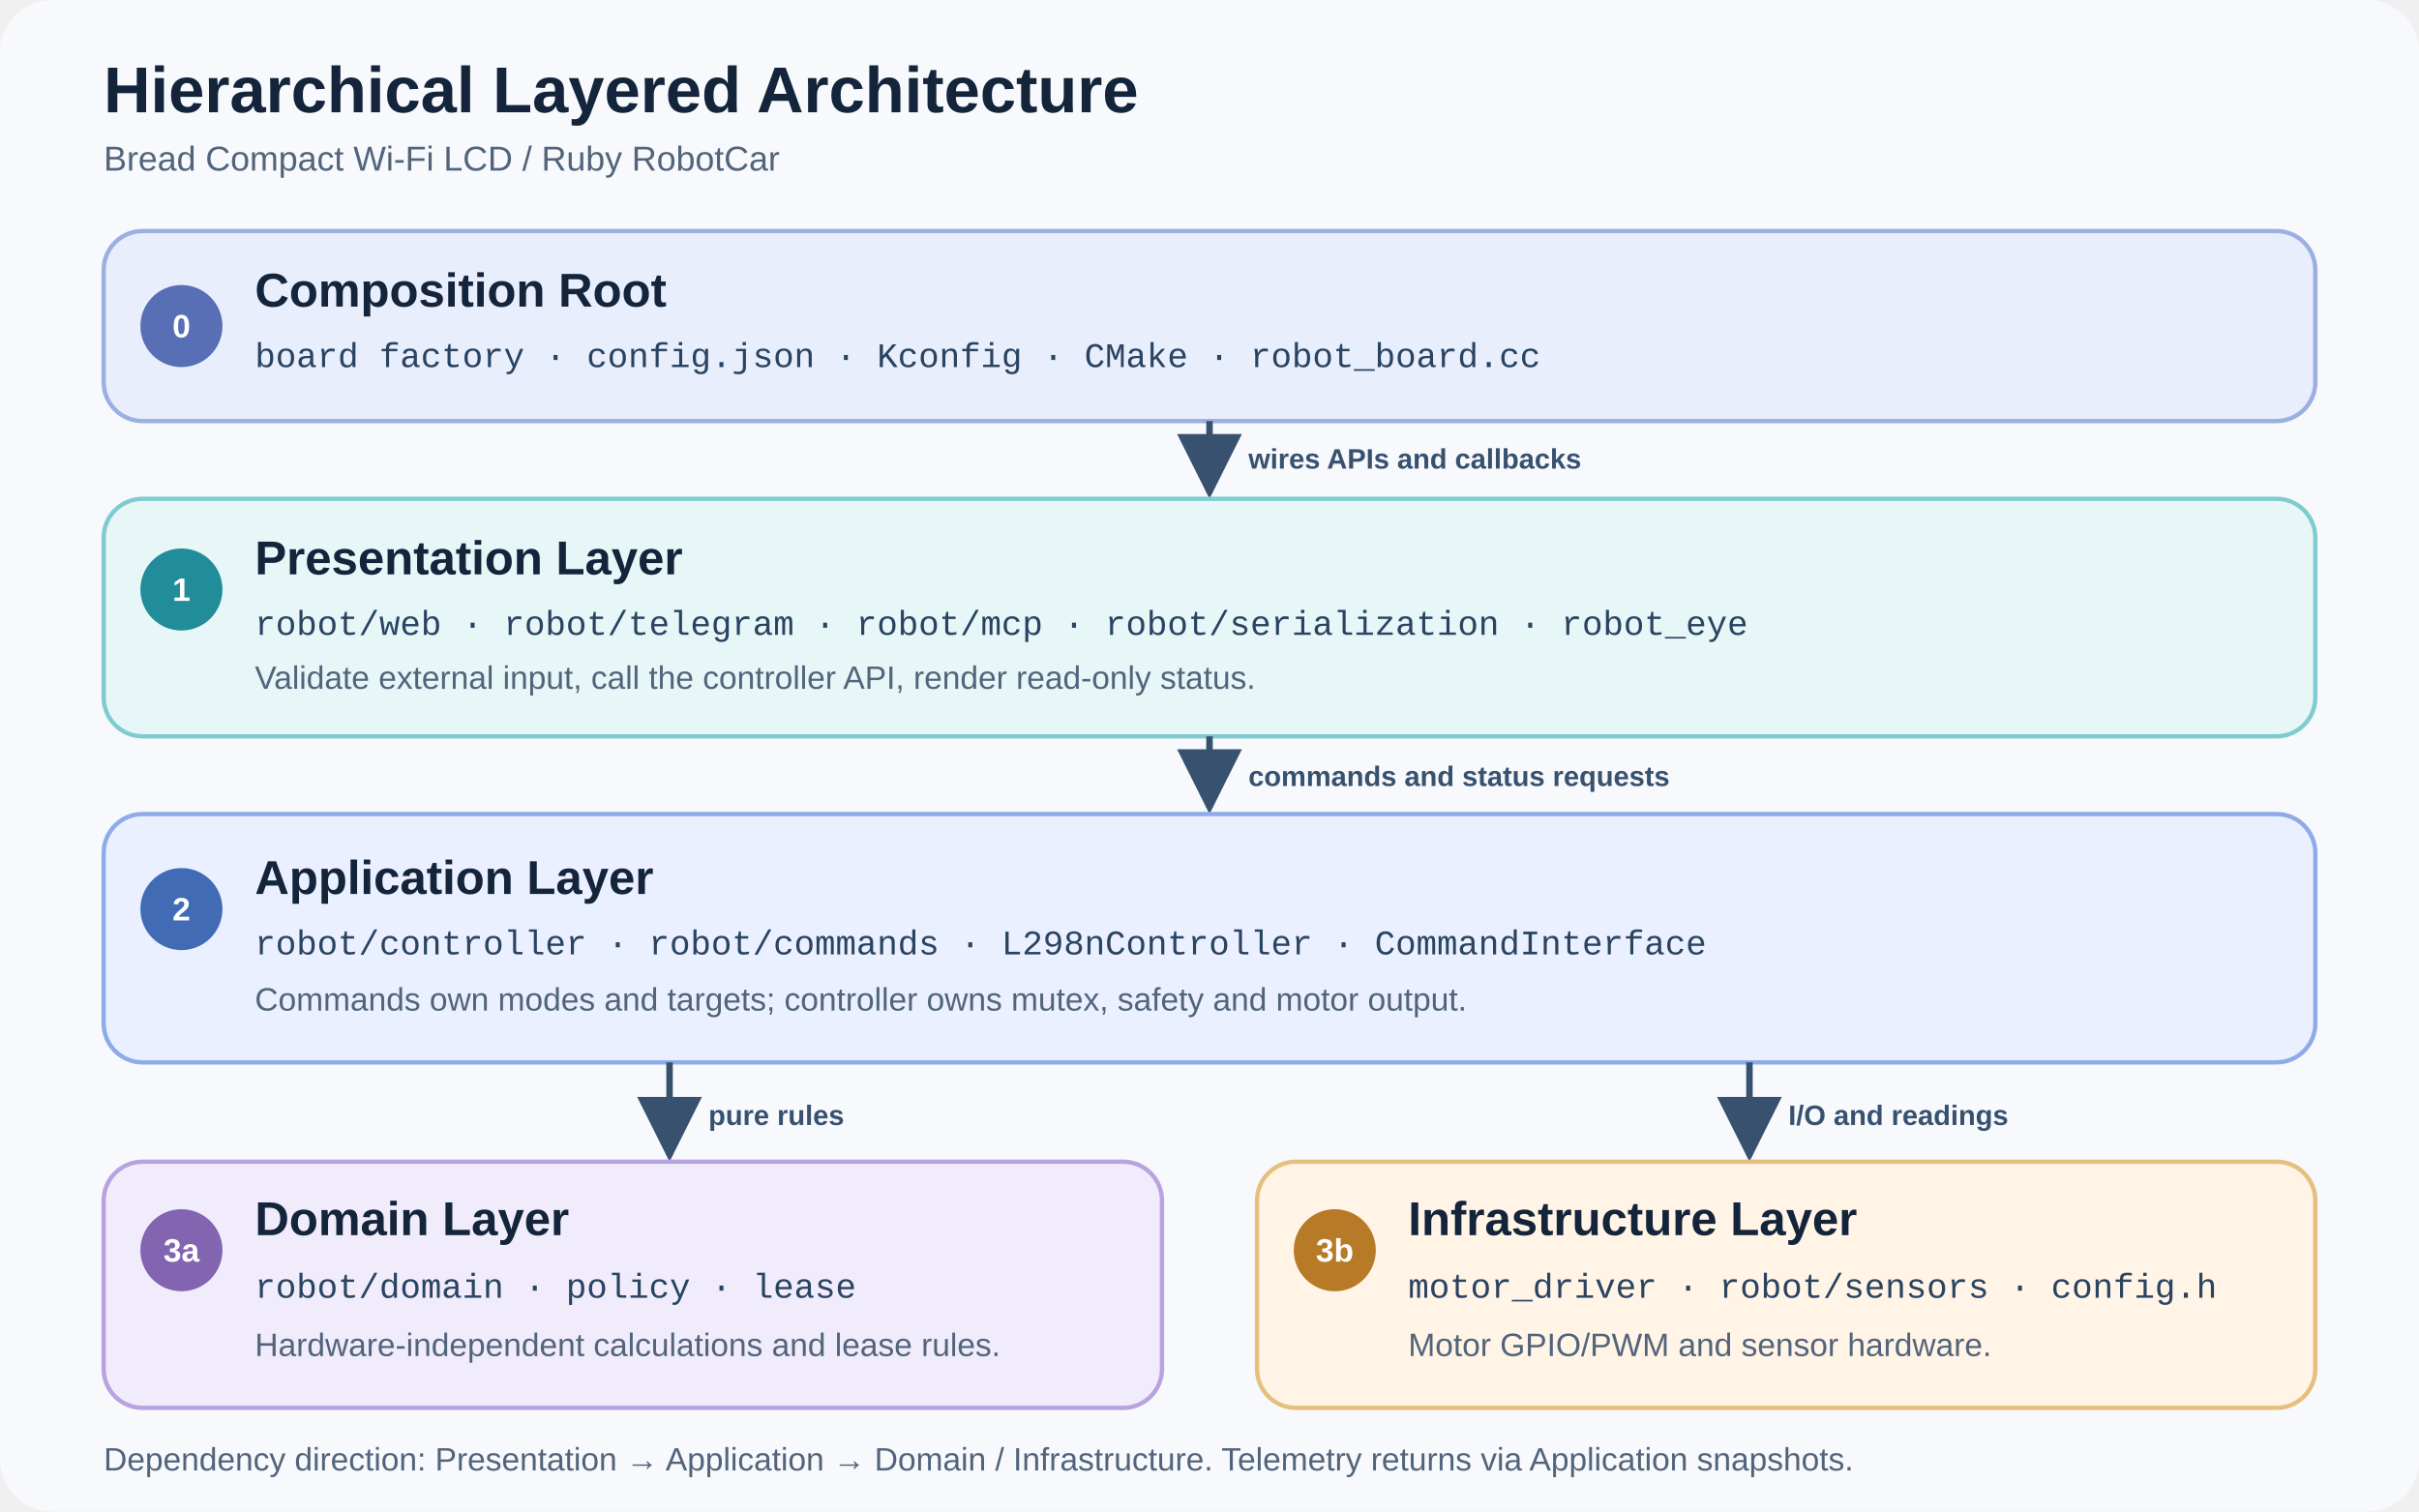
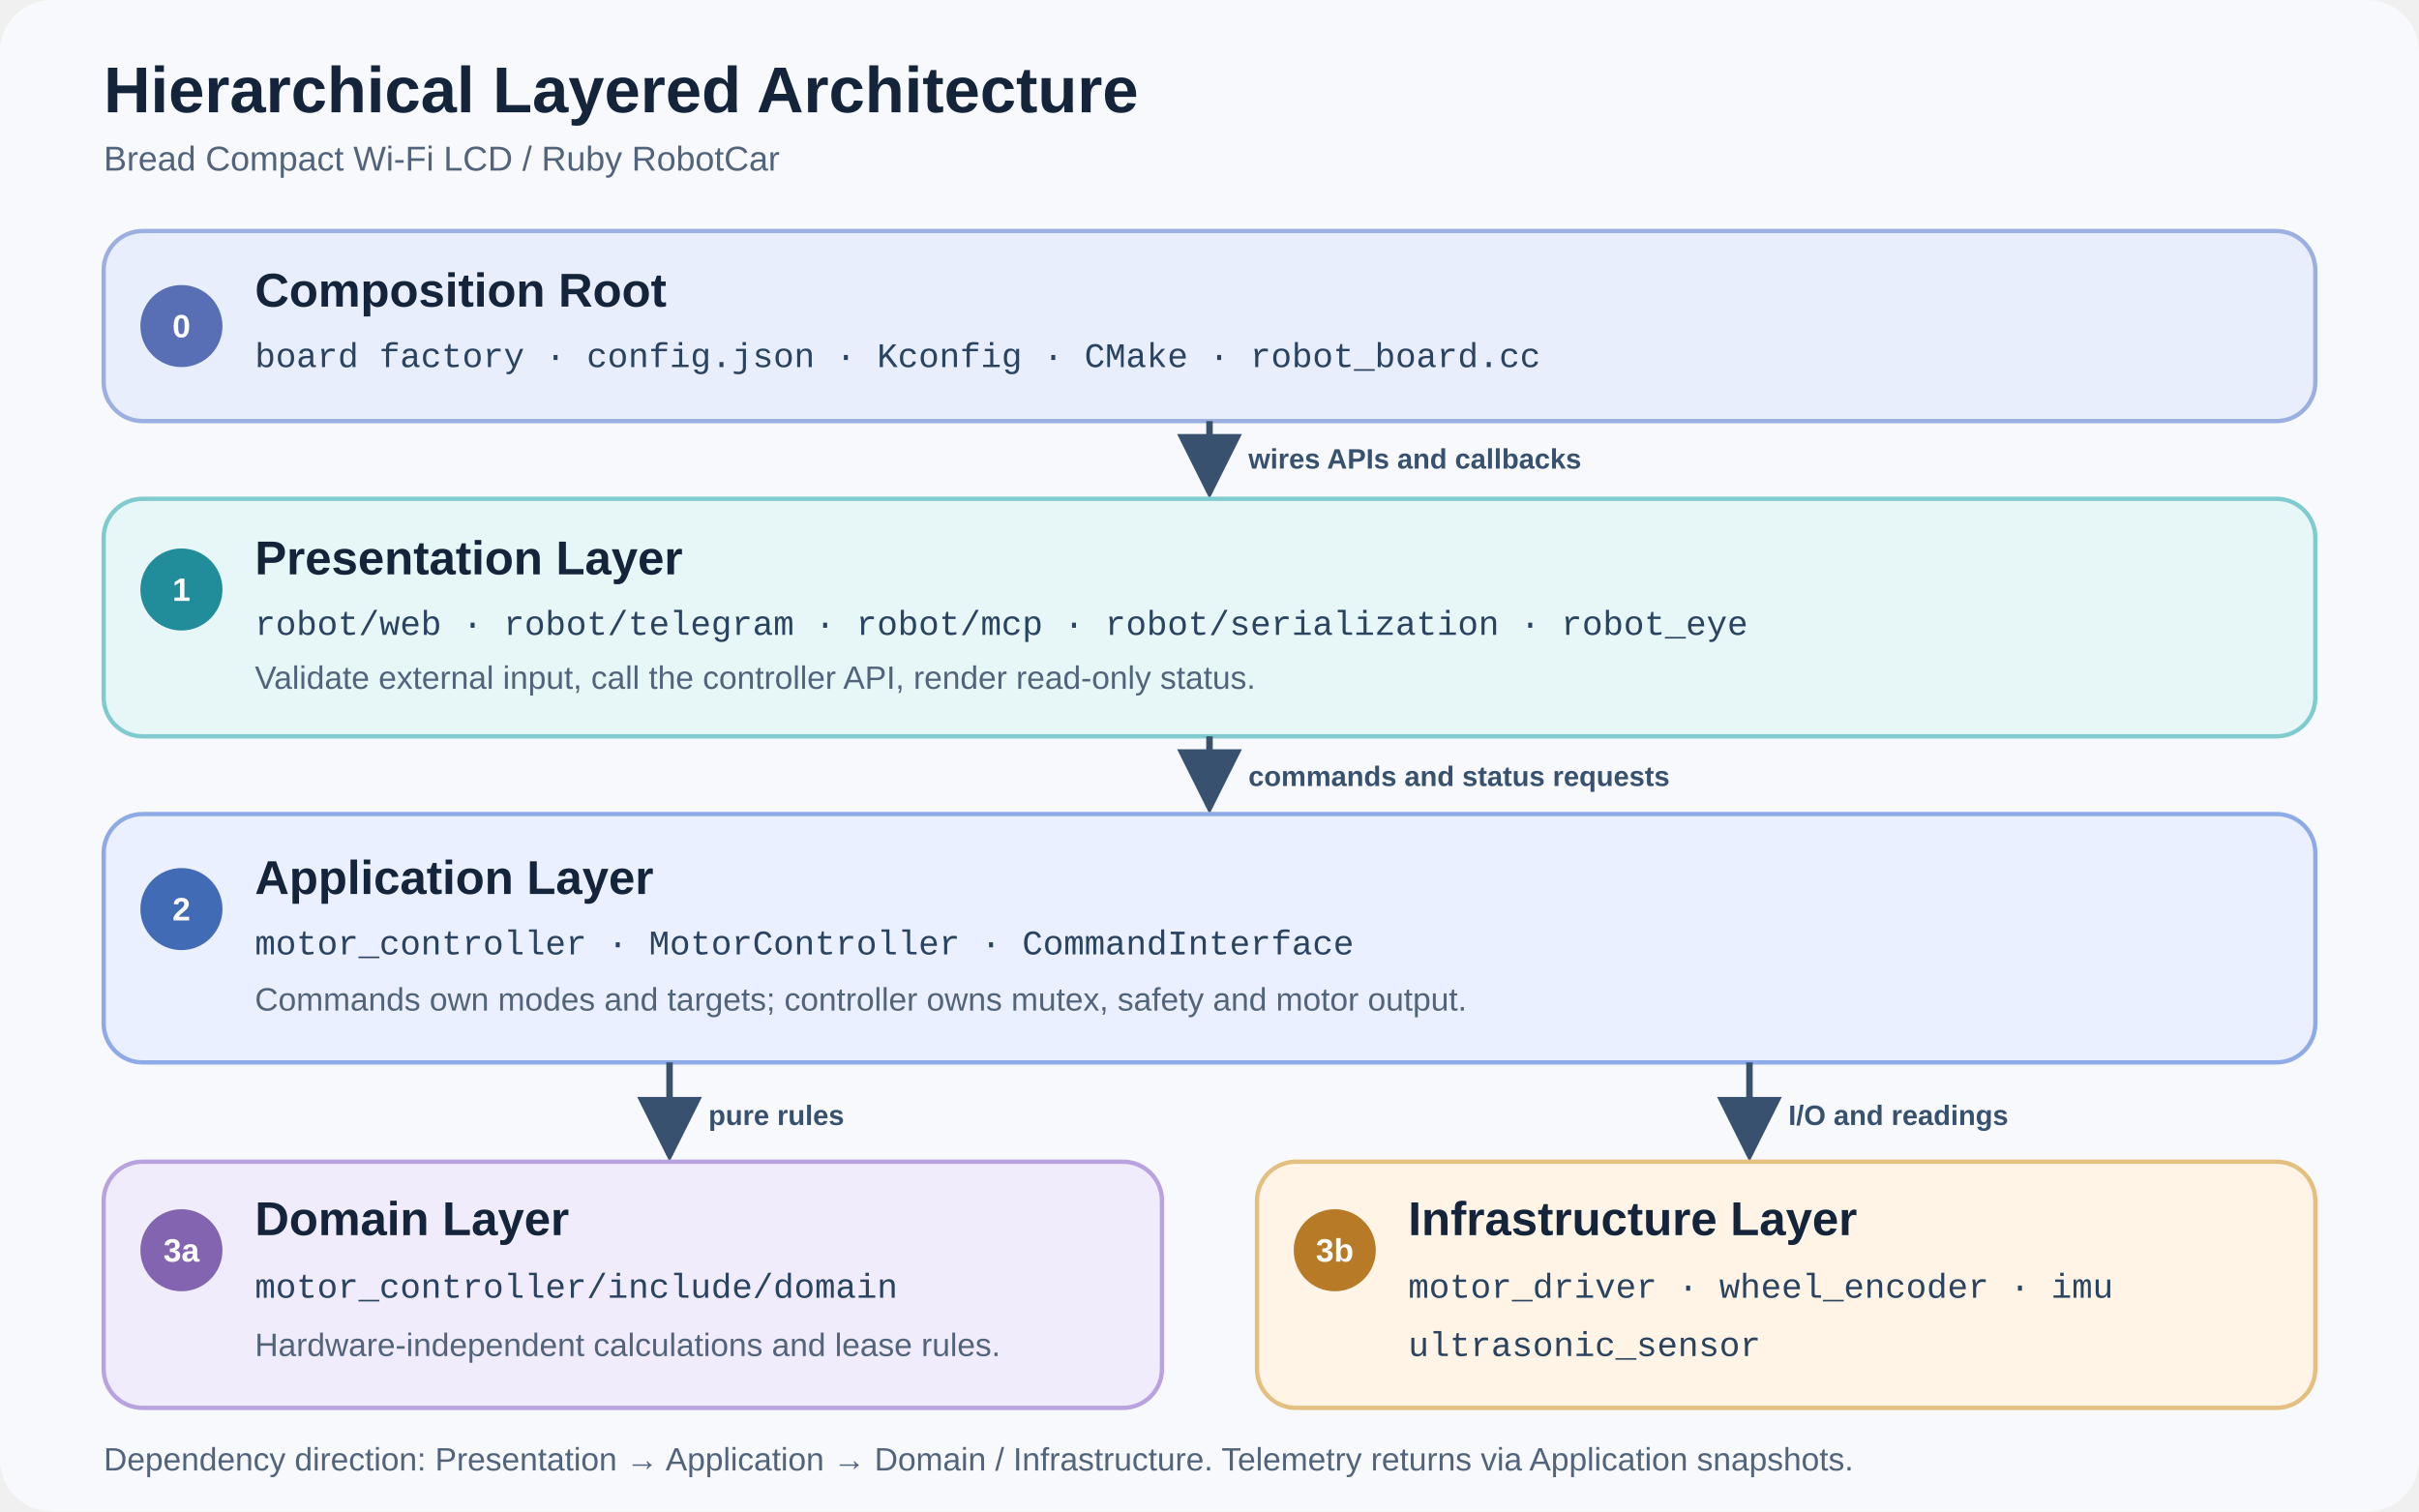
<svg xmlns="http://www.w3.org/2000/svg" viewBox="0 0 1120 700" role="img" aria-labelledby="title description">
  <defs>
    <marker id="arrow" markerWidth="10" markerHeight="10" refX="9" refY="5" orient="auto" markerUnits="strokeWidth">
      <path d="M 0 0 L 10 5 L 0 10 z" fill="#37516f" />
    </marker>
    <style>
      .title { font: 700 30px 'Segoe UI', Arial, sans-serif; fill: #13243b; }
      .subtitle { font: 16px 'Segoe UI', Arial, sans-serif; fill: #52647b; }
      .name { font: 700 22px 'Segoe UI', Arial, sans-serif; fill: #13243b; }
      .path { font: 16px 'Consolas', 'Courier New', monospace; fill: #294361; }
      .detail { font: 15px 'Segoe UI', Arial, sans-serif; fill: #52647b; }
      .arrow-label { font: 600 13px 'Segoe UI', Arial, sans-serif; fill: #37516f; }
      .badge { font: 700 15px 'Segoe UI', Arial, sans-serif; fill: #ffffff; text-anchor: middle; dominant-baseline: middle; }
    </style>
  </defs>
  <rect width="1120" height="700" rx="24" fill="#f7f9fc" />
  <text x="48" y="52" class="title">Hierarchical Layered Architecture</text>
  <text x="48" y="79" class="subtitle">Bread Compact Wi-Fi LCD / Ruby RobotCar</text>
  <rect x="48" y="107" width="1024" height="88" rx="18" fill="#e8eefc" stroke="#9bafe0" stroke-width="2" />
  <circle cx="84" cy="151" r="19" fill="#586fb5" />
  <text x="84" y="152" class="badge">0</text>
  <text x="118" y="142" class="name">Composition Root</text>
  <text x="118" y="170" class="path">board factory · config.json · Kconfig · CMake · robot_board.cc</text>
  <path d="M 560 195 L 560 228" stroke="#37516f" stroke-width="3" fill="none" marker-end="url(#arrow)" />
  <text x="578" y="217" class="arrow-label">wires APIs and callbacks</text>
  <rect x="48" y="231" width="1024" height="110" rx="18" fill="#e7f7f8" stroke="#80cbd0" stroke-width="2" />
  <circle cx="84" cy="273" r="19" fill="#218c9a" />
  <text x="84" y="274" class="badge">1</text>
  <text x="118" y="266" class="name">Presentation Layer</text>
  <text x="118" y="294" class="path">robot/web · robot/telegram · robot/mcp · robot/serialization · robot_eye</text>
  <text x="118" y="319" class="detail">Validate external input, call the controller API, render read-only status.</text>
  <path d="M 560 341 L 560 374" stroke="#37516f" stroke-width="3" fill="none" marker-end="url(#arrow)" />
  <text x="578" y="364" class="arrow-label">commands and status requests</text>
  <rect x="48" y="377" width="1024" height="115" rx="18" fill="#eaf0ff" stroke="#8eabe8" stroke-width="2" />
  <circle cx="84" cy="421" r="19" fill="#426bb6" />
  <text x="84" y="422" class="badge">2</text>
  <text x="118" y="414" class="name">Application Layer</text>
-   <text x="118" y="442" class="path">robot/controller · robot/commands · L298nController · CommandInterface</text>
+   <text x="118" y="442" class="path">motor_controller · MotorController · CommandInterface</text>
  <text x="118" y="468" class="detail">Commands own modes and targets; controller owns mutex, safety and motor output.</text>
  <path d="M 310 492 L 310 535" stroke="#37516f" stroke-width="3" fill="none" marker-end="url(#arrow)" />
  <path d="M 810 492 L 810 535" stroke="#37516f" stroke-width="3" fill="none" marker-end="url(#arrow)" />
  <text x="328" y="521" class="arrow-label">pure rules</text>
  <text x="828" y="521" class="arrow-label">I/O and readings</text>
  <rect x="48" y="538" width="490" height="114" rx="18" fill="#f1ecfb" stroke="#b8a2df" stroke-width="2" />
  <circle cx="84" cy="579" r="19" fill="#8264b0" />
  <text x="84" y="580" class="badge">3a</text>
  <text x="118" y="572" class="name">Domain Layer</text>
-   <text x="118" y="601" class="path">robot/domain · policy · lease</text>
+   <text x="118" y="601" class="path">motor_controller/include/domain</text>
  <text x="118" y="628" class="detail">Hardware-independent calculations and lease rules.</text>
  <rect x="582" y="538" width="490" height="114" rx="18" fill="#fff4e5" stroke="#e5bf80" stroke-width="2" />
  <circle cx="618" cy="579" r="19" fill="#b77b27" />
  <text x="618" y="580" class="badge">3b</text>
  <text x="652" y="572" class="name">Infrastructure Layer</text>
-   <text x="652" y="601" class="path">motor_driver · robot/sensors · config.h</text>
-   <text x="652" y="628" class="detail">Motor GPIO/PWM and sensor hardware.</text>
+   <text x="652" y="601" class="path">motor_driver · wheel_encoder · imu</text>
+   <text x="652" y="628" class="path">ultrasonic_sensor</text>
  <text x="48" y="681" class="detail">Dependency direction: Presentation → Application → Domain / Infrastructure. Telemetry returns via Application snapshots.</text>
</svg>
